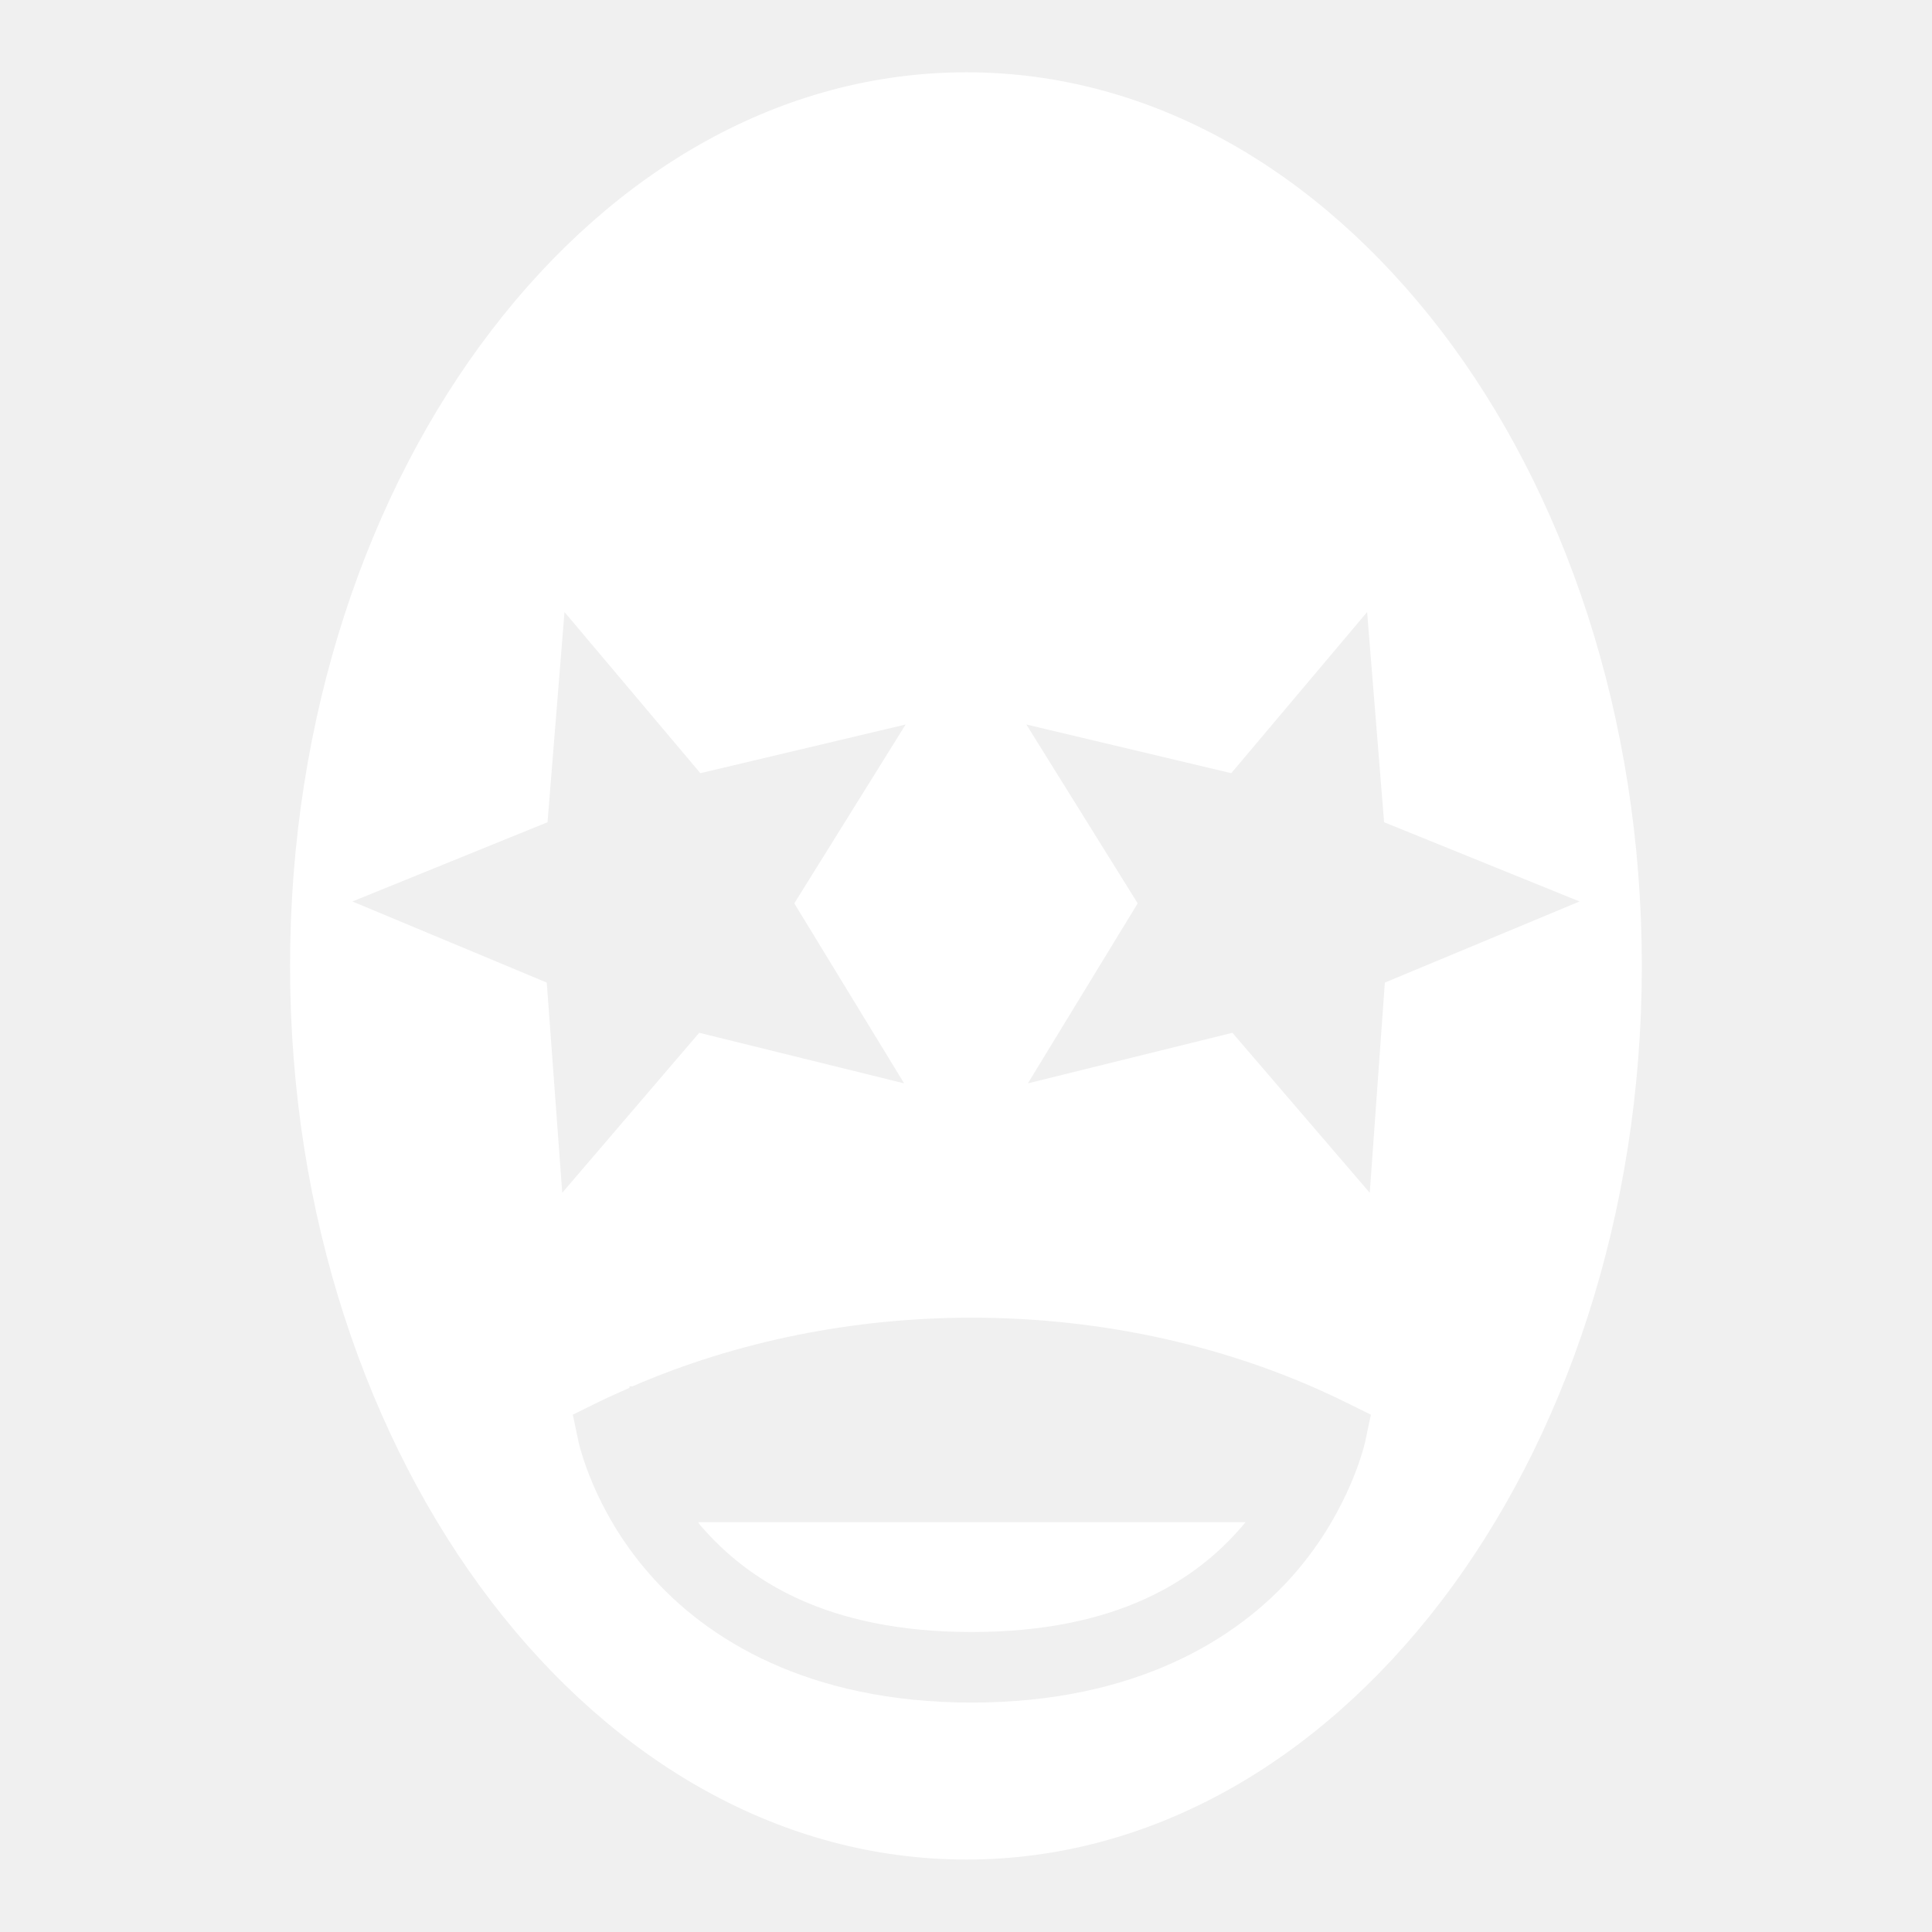
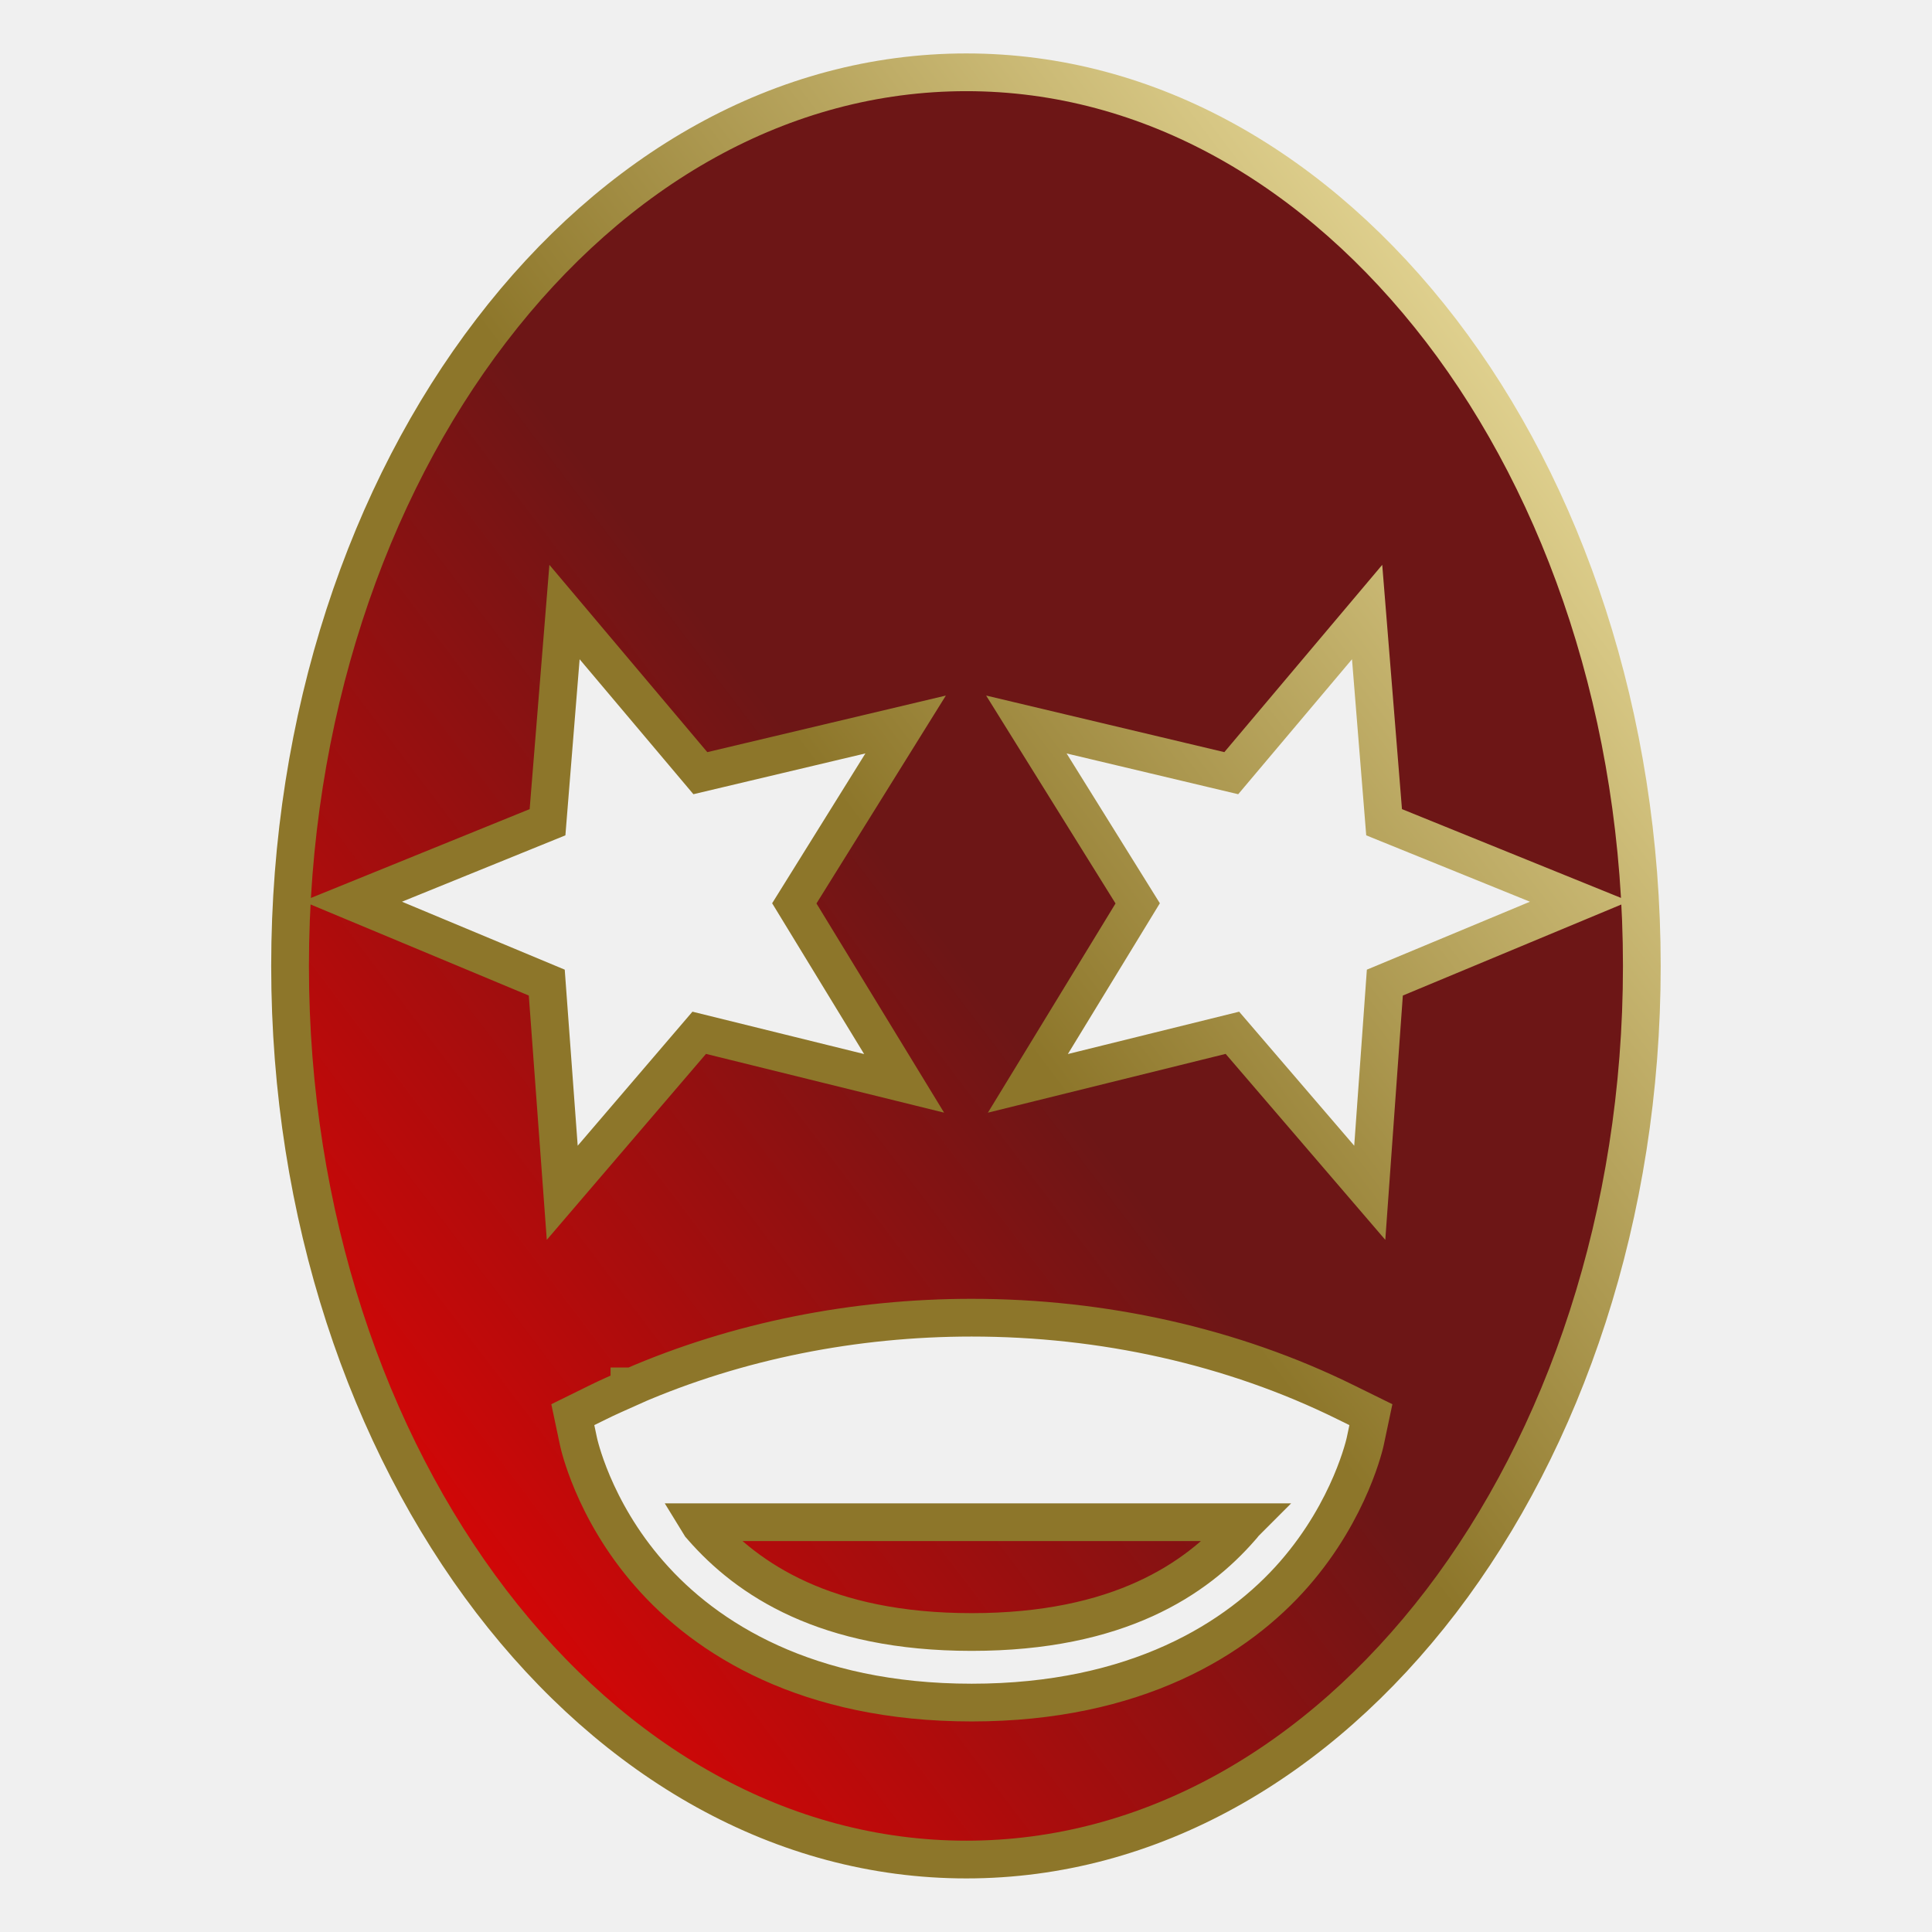
<svg xmlns="http://www.w3.org/2000/svg" viewBox="0 0 512 512" style="height: 512px; width: 512px;">
+   <defs>
+     <linearGradient id="bg-gradient" x1="0" x2="1" y1="1" y2="0">
+       <stop offset="0%" stop-color="rgb(255, 0, 0)" stop-opacity="1" />
+       <stop offset="50%" stop-color="rgb(109, 22, 22)" stop-opacity="1" />
+     </linearGradient>
+     <linearGradient id="stroke-gradient" x1="0" x2="1" y1="1" y2="0">
+       <stop offset="50%" stop-color="rgb(141, 118, 42)" stop-opacity="1" />
+       <stop offset="100%" stop-color="rgb(255, 243, 181)" stop-opacity="1" />
+     </linearGradient>
+   </defs>
  <g class="" transform="translate(0,0)" style="">
-     <path d="M256.1 19.16c-48.8 0-93.2 25.72-125.9 68.45C97.47 130.3 76.87 189.9 76.87 256c0 66 20.6 125.6 53.33 168.4 32.7 42.7 77.1 68.4 125.9 68.4 48.7 0 93.1-25.7 125.8-68.4 32.7-42.8 53.2-102.4 53.2-168.4 0-66.1-20.5-125.7-53.2-168.39-32.8-42.73-77.1-68.45-125.8-68.45zM149.6 162.2l36 42.7L240 192l-29.5 47.4 29.1 47.7-54.3-13.4-36.3 42.4-4.1-55.7-51.51-21.5 51.71-21 4.5-55.7zm212.7 0l4.5 55.7 51.8 21-51.6 21.5-4 55.7-36.4-42.4-54.2 13.4 29.1-47.7L272 192l54.3 12.9 36-42.7zm-104.8 187c34.5 0 69 7.5 99.3 22.5l6.5 3.2-1.5 7.1s-3.8 17.9-18.8 35.1c-15 17.2-42 34.1-85.5 34.1s-70.4-16.9-85.4-34.1C157 399.9 153.3 382 153.3 382l-1.5-7.1 6.5-3.2c2.8-1.4 5.6-2.6 8.5-3.9v-.4h.8c27.9-12.1 58.9-18.2 89.9-18.2zM185 403.4c.3.5.7 1 1.1 1.4 12 13.7 32.6 27.7 71.4 27.7 38.9 0 59.5-14 71.4-27.7.4-.4.7-.9 1.2-1.4H185z" fill="#ffffff" fill-opacity="1" />
+     <path d="M256.1 19.16c-48.8 0-93.2 25.72-125.9 68.45C97.47 130.3 76.87 189.9 76.87 256c0 66 20.6 125.6 53.33 168.4 32.7 42.7 77.1 68.4 125.9 68.4 48.7 0 93.1-25.7 125.8-68.4 32.7-42.8 53.2-102.4 53.2-168.4 0-66.1-20.5-125.7-53.2-168.39-32.8-42.73-77.1-68.45-125.8-68.45zM149.6 162.2l36 42.7L240 192l-29.5 47.4 29.1 47.7-54.3-13.4-36.3 42.4-4.1-55.7-51.51-21.5 51.71-21 4.5-55.7zm212.7 0l4.5 55.7 51.8 21-51.6 21.5-4 55.7-36.4-42.4-54.2 13.4 29.1-47.7L272 192l54.3 12.9 36-42.7zm-104.8 187c34.5 0 69 7.5 99.3 22.5l6.5 3.2-1.5 7.1s-3.8 17.9-18.8 35.1c-15 17.2-42 34.1-85.5 34.1s-70.4-16.9-85.4-34.1C157 399.9 153.3 382 153.3 382l-1.5-7.1 6.5-3.2c2.8-1.4 5.6-2.6 8.5-3.9v-.4h.8c27.9-12.1 58.9-18.2 89.9-18.2zM185 403.4c.3.5.7 1 1.1 1.4 12 13.7 32.6 27.7 71.4 27.7 38.9 0 59.5-14 71.4-27.7.4-.4.7-.9 1.2-1.4H185z" fill="url(#bg-gradient)" fill-opacity="1" stroke="url(#stroke-gradient)" stroke-opacity="1" stroke-width="10">[
+ s]*</path>
  </g>
</svg>
